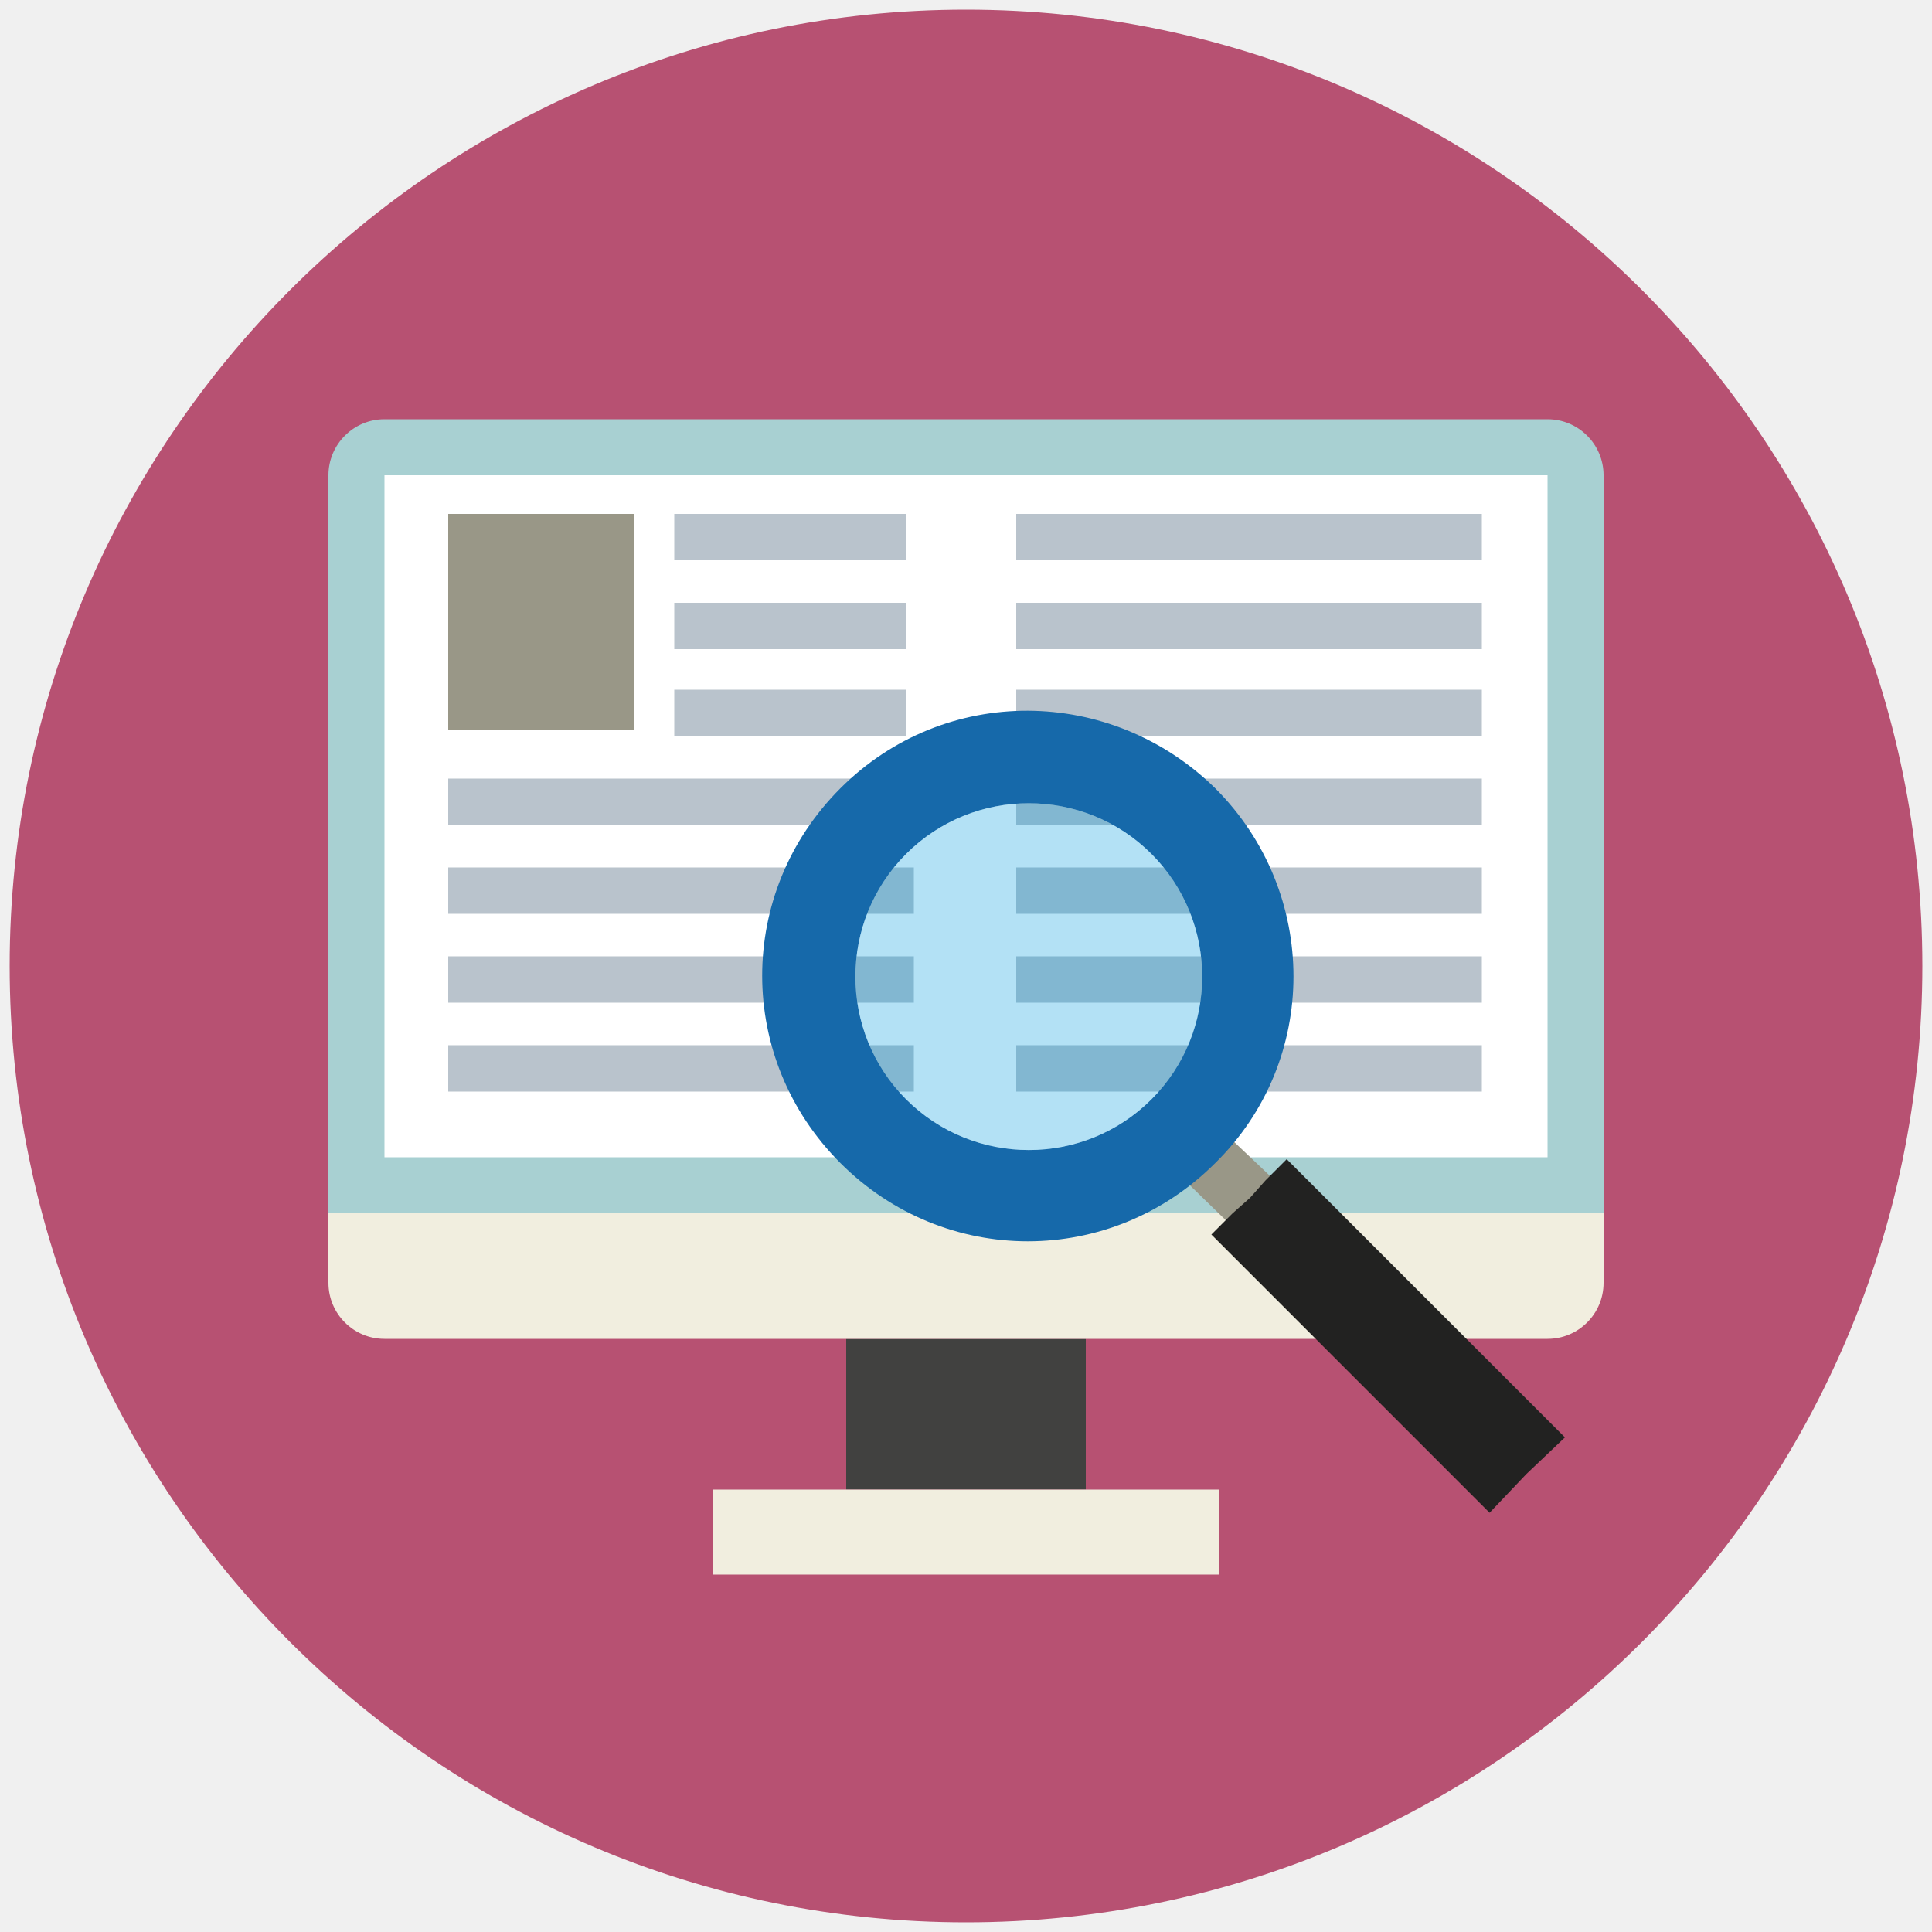
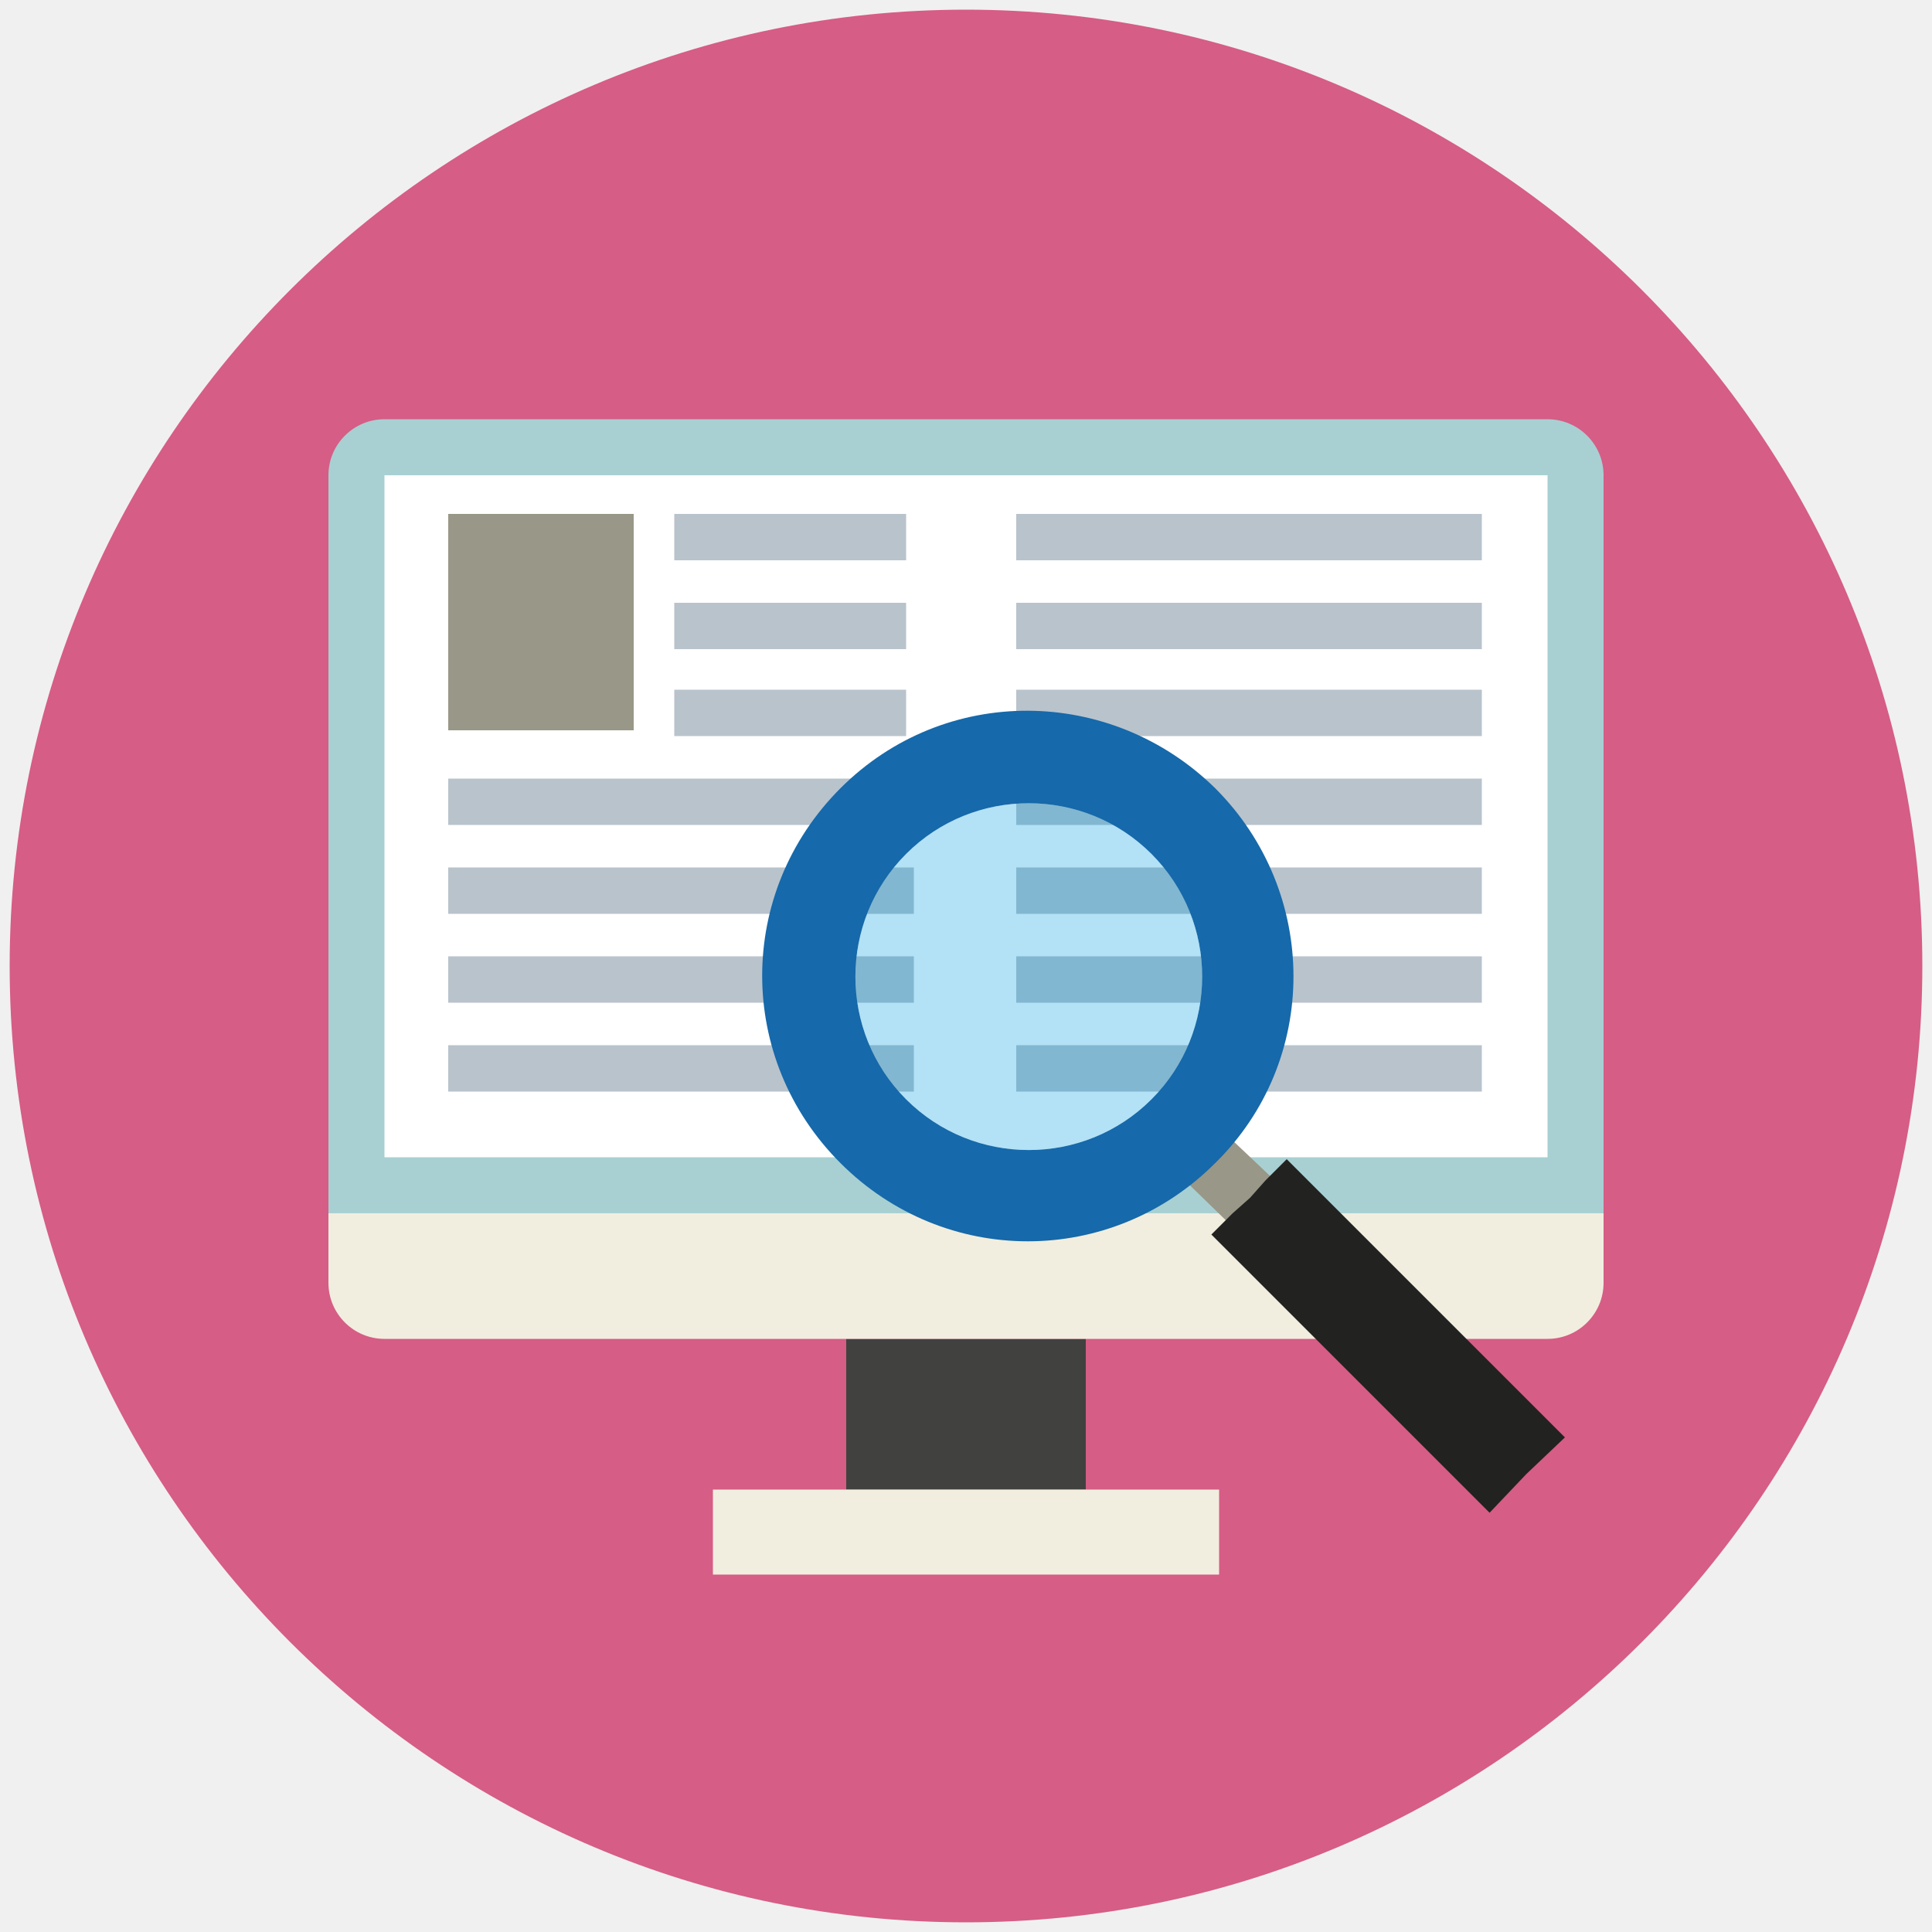
<svg xmlns="http://www.w3.org/2000/svg" viewBox="0 0 100 100">
-   <path fill="#B75172" d="M50,0.5C22.7,0.5,0.5,22.7,0.5,50S22.7,99.5,50,99.5c27.3,0,49.5-22.2,49.5-49.5S77.3,0.5,50,0.5" />
+   <path fill="#d65d85" d="M50,0.5C22.7,0.5,0.5,22.7,0.5,50S22.7,99.5,50,99.5c27.3,0,49.5-22.2,49.5-49.5S77.3,0.5,50,0.5" />
  <polygon fill="#414140" points="50,69.3 50,69.4 50,69.3 43.8,69.3 43.8,77.1 48.4,77.1 50,77.1 56.2,77.1 56.2,69.3  " />
  <polygon fill="#F1EEDF" points="56.2,77.1 50,77.1 43.8,77.1 36.9,77.1 36.9,81.5 48.4,81.5 50,81.5 63.1,81.5 63.1,77.1  " />
  <path fill="#A8D0D2" d="M80.1,21.7H51.6H50H19.9c-1.6,0-2.9,1.3-2.9,2.9v38.2h33l0-0.1v0.1h33V24.6C83,23,81.7,21.7,80.1,21.7" />
  <path fill="#F1EEDF" d="M50,62.8L50,62.8L50,62.8H17v3.6c0,1.6,1.3,2.9,2.9,2.9h26.9H50h30.1c1.6,0,2.9-1.3,2.9-2.9v-3.6H50z" />
  <polygon fill="#FFFFFF" points="50,24.6 19.9,24.6 19.9,59.9 50,59.9 80.1,59.9 80.1,24.6  " />
  <rect x="23.2" y="26.6" fill="#999787" width="9.6" height="11.2" />
  <rect x="23.2" y="40.3" fill="#B9C3CC" width="24.1" height="2.4" />
  <rect x="23.2" y="44.9" fill="#B9C3CC" width="24.1" height="2.4" />
  <rect x="23.2" y="49.5" fill="#B9C3CC" width="24.1" height="2.4" />
  <rect x="23.2" y="54.1" fill="#B9C3CC" width="24.1" height="2.4" />
  <rect x="34.9" y="31.2" fill="#B9C3CC" width="12" height="2.4" />
  <rect x="34.9" y="35.7" fill="#B9C3CC" width="12" height="2.4" />
  <rect x="34.9" y="26.6" fill="#B9C3CC" width="12" height="2.4" />
  <rect x="52.6" y="26.6" fill="#B9C3CC" width="24.1" height="2.4" />
  <rect x="52.6" y="31.2" fill="#B9C3CC" width="24.1" height="2.4" />
  <rect x="52.6" y="35.7" fill="#B9C3CC" width="24.1" height="2.4" />
  <rect x="52.6" y="40.3" fill="#B9C3CC" width="24.1" height="2.4" />
  <rect x="52.6" y="44.9" fill="#B9C3CC" width="24.1" height="2.4" />
  <rect x="52.6" y="49.5" fill="#B9C3CC" width="24.1" height="2.4" />
  <rect x="52.6" y="54.1" fill="#B9C3CC" width="24.1" height="2.4" />
  <polygon fill="#999787" points="62.5,57.8 61.4,56.7 60.2,57.8 59,59 60.2,60 63.9,63.6 65.1,62.5 66.3,61.4  " />
  <polygon fill="#222221" points="66.6,60 65.5,61.1 64.7,62 63.8,62.8 62.7,63.9 77.1,78.3 79,76.3 81,74.4  " />
  <path fill="#1669AA" d="M62.9,40.8c-5.4-5.3-14-5.4-19.4,0c-5.4,5.4-5.4,14,0,19.4c5.4,5.4,14,5.4,19.4,0   C68.3,54.9,68.3,46.2,62.9,40.8 M59.6,56.9c-3.5,3.5-9.2,3.5-12.7,0c-3.5-3.5-3.5-9.2,0-12.7c3.5-3.5,9.2-3.5,12.7,0   C63.1,47.7,63.1,53.4,59.6,56.9" />
  <path opacity="0.3" fill="#009CDF" d="M59.6,44.2c-3.5-3.5-9.2-3.5-12.7,0c-3.5,3.5-3.5,9.2,0,12.7c3.5,3.5,9.2,3.5,12.7,0   C63.1,53.4,63.1,47.7,59.6,44.2" />
  <rect x="0.5" y="0.5" fill="none" width="99" height="99" />
</svg>
